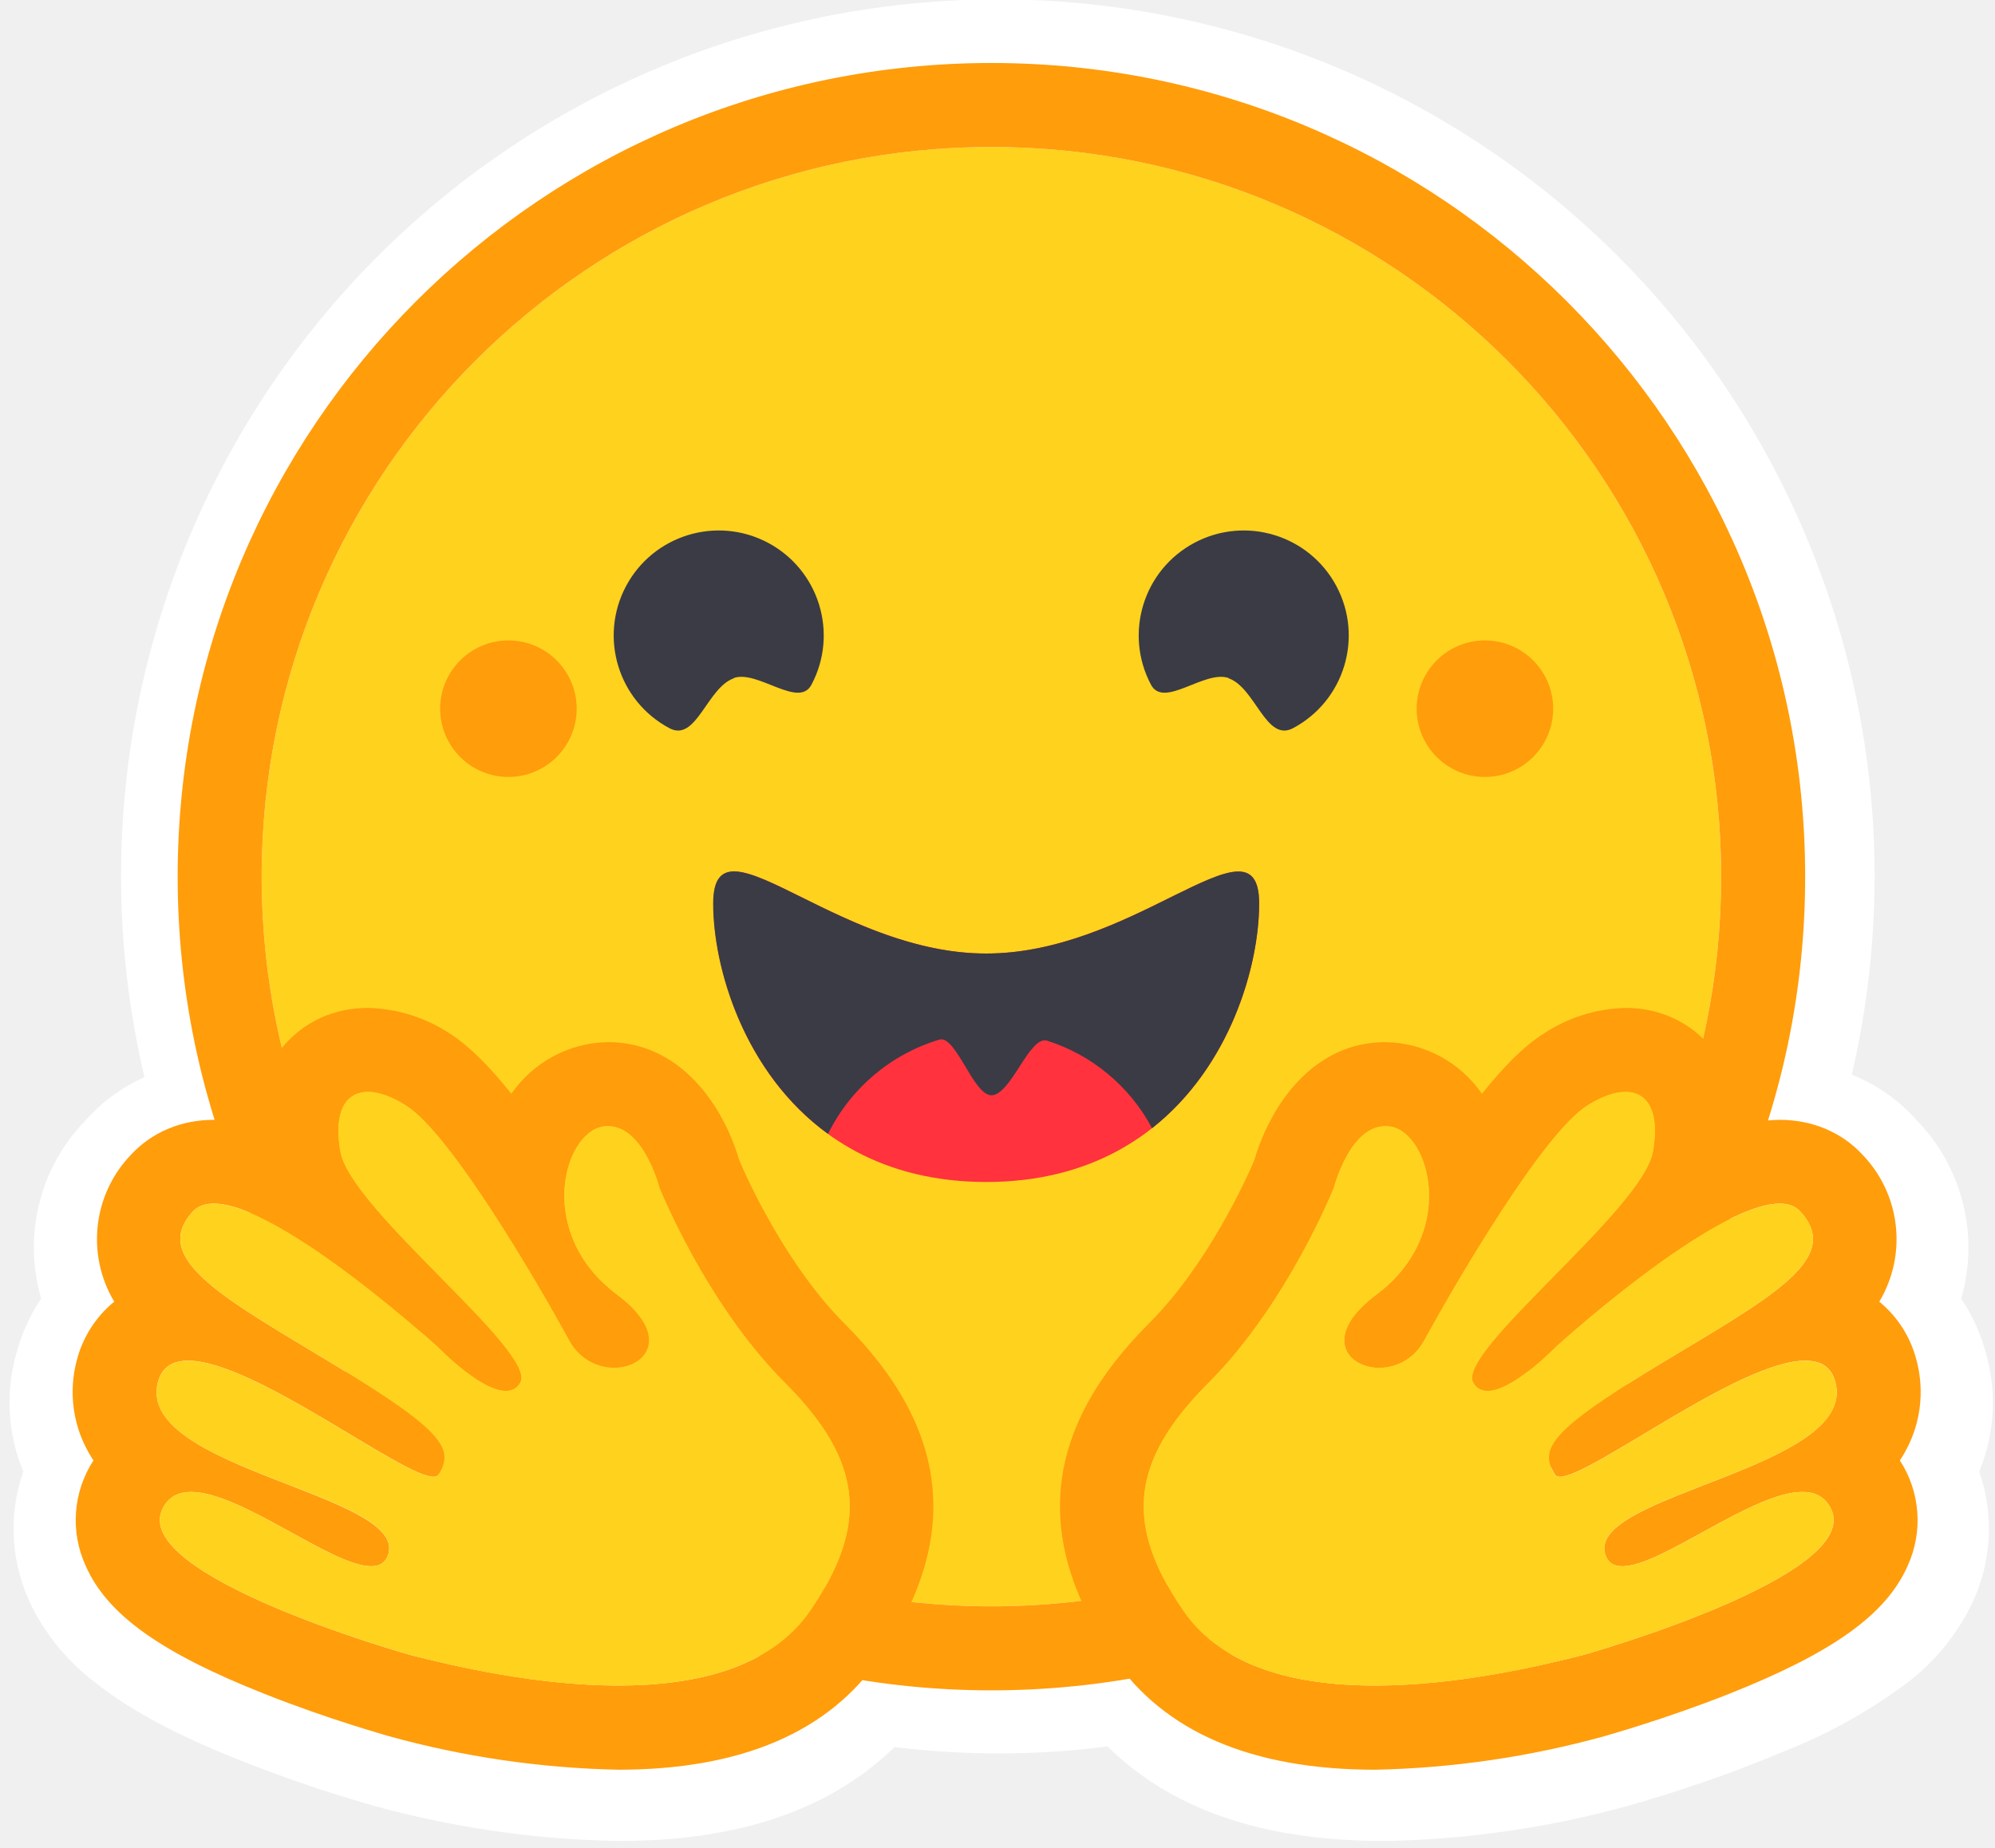
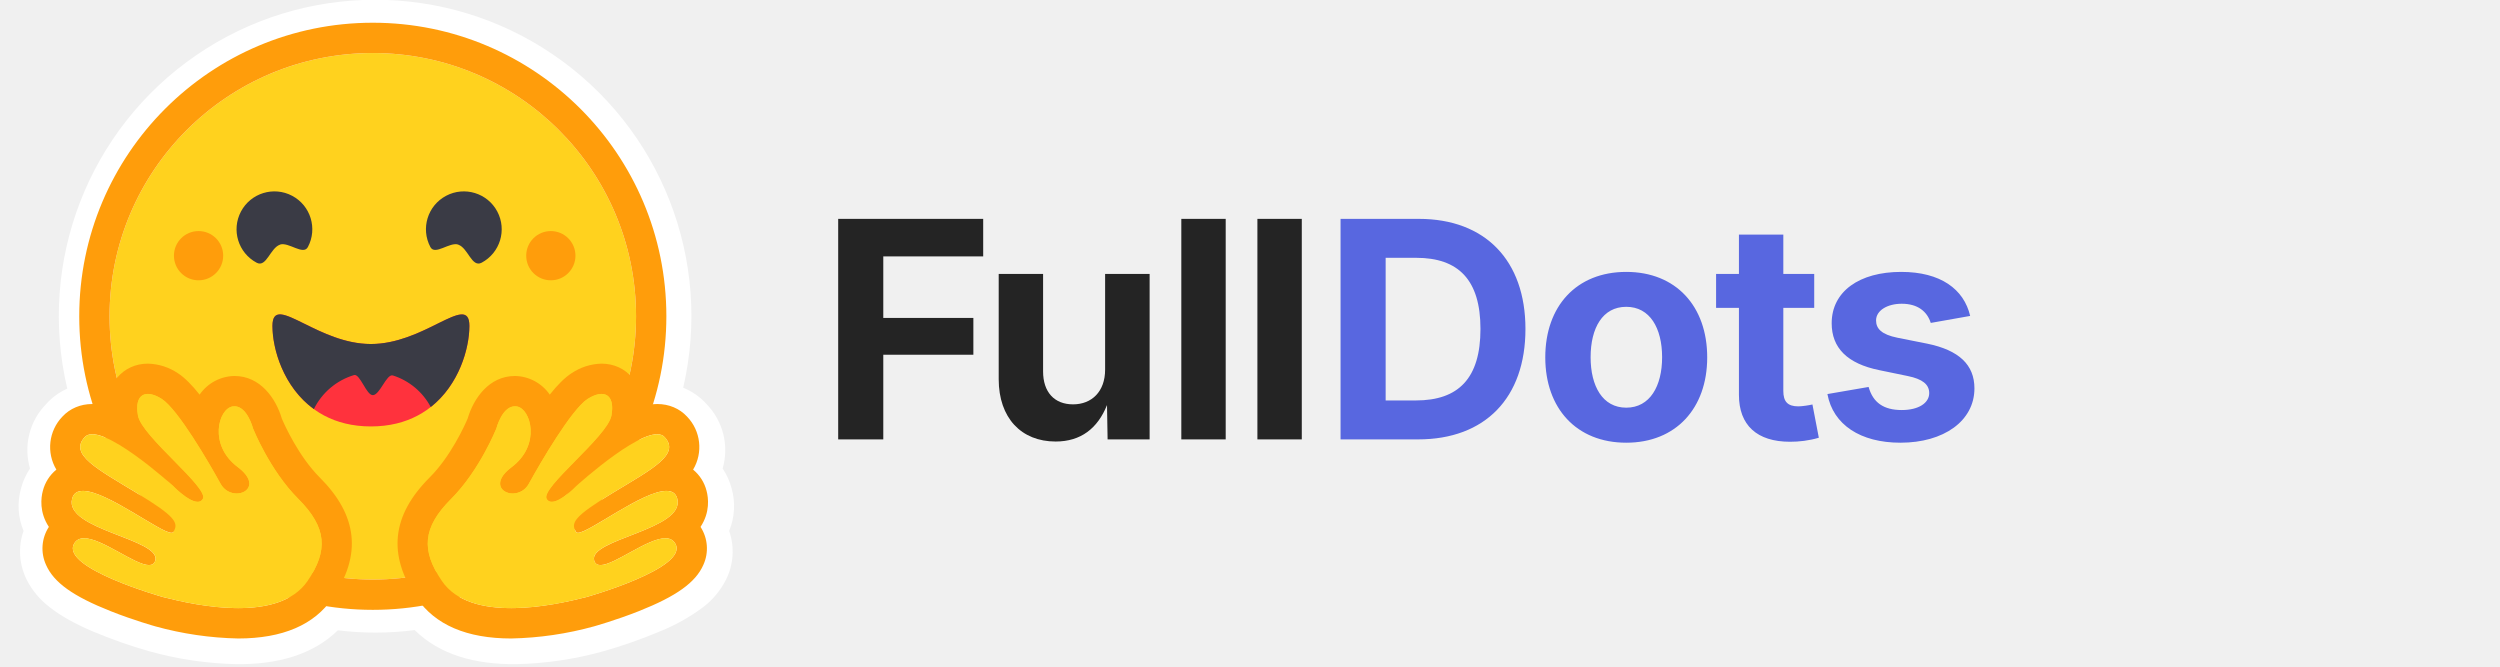
- <svg xmlns="http://www.w3.org/2000/svg" viewBox="0 0 95 88" width="95" height="88" fill="none">
-   <path fill="#fff" d="M94.25 70.08a8.28 8.28 0 0 1-.43 6.46 10.57 10.57 0 0 1-3 3.6 25.18 25.18 0 0 1-5.7 3.2 65.74 65.74 0 0 1-7.56 2.65 46.67 46.67 0 0 1-11.42 1.68c-5.42.05-10.09-1.23-13.4-4.5a40.4 40.4 0 0 1-10.14.03c-3.34 3.25-7.99 4.52-13.39 4.47a46.82 46.82 0 0 1-11.43-1.68 66.37 66.37 0 0 1-7.55-2.65c-2.28-.98-4.17-2-5.68-3.2a10.5 10.5 0 0 1-3.02-3.6c-.99-2-1.18-4.3-.42-6.46a8.54 8.54 0 0 1-.33-5.63c.25-.95.66-1.83 1.18-2.61a8.67 8.67 0 0 1 2.1-8.47 8.23 8.23 0 0 1 2.82-2.07 41.75 41.75 0 1 1 81.3-.12 8.27 8.27 0 0 1 3.11 2.19 8.7 8.7 0 0 1 2.1 8.47c.52.78.93 1.66 1.18 2.61a8.61 8.61 0 0 1-.32 5.63Z" />
-   <path fill="#FFD21E" d="M47.21 76.5a34.75 34.75 0 1 0 0-69.5 34.75 34.75 0 0 0 0 69.5Z" />
-   <path fill="#FF9D0B" d="M81.96 41.75a34.75 34.75 0 1 0-69.5 0 34.75 34.75 0 0 0 69.5 0Zm-73.5 0a38.75 38.75 0 1 1 77.5 0 38.75 38.75 0 0 1-77.5 0Z" />
-   <path fill="#3A3B45" d="M58.5 32.3c1.28.44 1.78 3.06 3.07 2.38a5 5 0 1 0-6.76-2.07c.61 1.15 2.55-.72 3.7-.32ZM34.95 32.3c-1.28.44-1.79 3.06-3.07 2.38a5 5 0 1 1 6.76-2.07c-.61 1.15-2.56-.72-3.7-.32Z" />
-   <path fill="#FF323D" d="M46.96 56.29c9.83 0 13-8.76 13-13.26 0-2.34-1.57-1.6-4.09-.36-2.33 1.15-5.46 2.74-8.9 2.74-7.19 0-13-6.88-13-2.38s3.16 13.26 13 13.26Z" />
-   <path fill="#3A3B45" fill-rule="evenodd" d="M39.43 54a8.7 8.7 0 0 1 5.3-4.49c.4-.12.81.57 1.24 1.28.4.68.82 1.37 1.24 1.37.45 0 .9-.68 1.33-1.35.45-.7.89-1.38 1.32-1.25a8.61 8.61 0 0 1 5 4.17c3.73-2.94 5.1-7.74 5.1-10.7 0-2.34-1.57-1.6-4.09-.36l-.14.07c-2.31 1.15-5.39 2.67-8.77 2.67s-6.45-1.52-8.77-2.67c-2.6-1.29-4.23-2.1-4.23.29 0 3.05 1.46 8.06 5.47 10.97Z" clip-rule="evenodd" />
-   <path fill="#FF9D0B" d="M70.71 37a3.25 3.25 0 1 0 0-6.5 3.25 3.25 0 0 0 0 6.5ZM24.21 37a3.25 3.25 0 1 0 0-6.5 3.25 3.25 0 0 0 0 6.5ZM17.52 48c-1.62 0-3.06.66-4.07 1.87a5.97 5.97 0 0 0-1.33 3.76 7.1 7.1 0 0 0-1.94-.3c-1.55 0-2.95.59-3.94 1.66a5.8 5.8 0 0 0-.8 7 5.3 5.3 0 0 0-1.79 2.82c-.24.9-.48 2.8.8 4.74a5.22 5.22 0 0 0-.37 5.02c1.02 2.32 3.57 4.14 8.52 6.1 3.07 1.22 5.89 2 5.91 2.01a44.33 44.33 0 0 0 10.93 1.6c5.86 0 10.05-1.8 12.46-5.34 3.88-5.69 3.33-10.9-1.7-15.92-2.77-2.78-4.62-6.87-5-7.77-.78-2.66-2.84-5.62-6.25-5.62a5.7 5.7 0 0 0-4.6 2.46c-1-1.26-1.98-2.25-2.86-2.82A7.4 7.4 0 0 0 17.52 48Zm0 4c.51 0 1.14.22 1.82.65 2.14 1.36 6.25 8.43 7.76 11.18.5.92 1.37 1.31 2.14 1.31 1.55 0 2.75-1.53.15-3.48-3.92-2.93-2.55-7.72-.68-8.01.08-.02.17-.02.24-.02 1.7 0 2.45 2.93 2.45 2.93s2.2 5.52 5.98 9.3c3.77 3.77 3.97 6.8 1.22 10.83-1.88 2.75-5.47 3.58-9.16 3.58-3.81 0-7.73-.9-9.92-1.46-.11-.03-13.45-3.8-11.76-7 .28-.54.75-.76 1.34-.76 2.38 0 6.7 3.54 8.57 3.54.41 0 .7-.17.83-.6.79-2.85-12.06-4.05-10.98-8.17.2-.73.71-1.02 1.44-1.02 3.14 0 10.2 5.53 11.68 5.53.11 0 .2-.03.24-.1.74-1.2.33-2.04-4.9-5.2-5.21-3.16-8.88-5.06-6.8-7.33.24-.26.58-.38 1-.38 3.17 0 10.66 6.82 10.66 6.82s2.02 2.1 3.25 2.1c.28 0 .52-.1.68-.38.86-1.46-8.06-8.22-8.56-11.01-.34-1.9.24-2.85 1.31-2.85Z" />
-   <path fill="#FFD21E" d="M38.6 76.69c2.75-4.04 2.55-7.07-1.22-10.84-3.78-3.77-5.98-9.3-5.98-9.3s-.82-3.2-2.69-2.9c-1.87.3-3.24 5.08.68 8.01 3.91 2.93-.78 4.92-2.29 2.17-1.5-2.75-5.62-9.82-7.76-11.18-2.13-1.35-3.63-.6-3.13 2.2.5 2.79 9.43 9.55 8.56 11-.87 1.47-3.93-1.71-3.93-1.71s-9.57-8.71-11.66-6.44c-2.08 2.27 1.59 4.17 6.8 7.33 5.23 3.16 5.64 4 4.9 5.2-.75 1.2-12.28-8.53-13.36-4.4-1.08 4.11 11.77 5.3 10.98 8.15-.8 2.85-9.06-5.38-10.74-2.18-1.7 3.21 11.65 6.98 11.76 7.01 4.3 1.12 15.25 3.49 19.08-2.12Z" />
-   <path fill="#FF9D0B" d="M77.4 48c1.62 0 3.07.66 4.07 1.87a5.97 5.97 0 0 1 1.33 3.76 7.1 7.1 0 0 1 1.95-.3c1.55 0 2.95.59 3.94 1.66a5.8 5.8 0 0 1 .8 7 5.3 5.3 0 0 1 1.78 2.82c.24.9.48 2.8-.8 4.74a5.22 5.22 0 0 1 .37 5.02c-1.02 2.32-3.57 4.14-8.51 6.1-3.08 1.22-5.9 2-5.92 2.01a44.33 44.33 0 0 1-10.93 1.6c-5.86 0-10.05-1.8-12.46-5.34-3.88-5.69-3.33-10.9 1.7-15.92 2.78-2.78 4.63-6.87 5.01-7.77.78-2.66 2.83-5.62 6.24-5.62a5.7 5.7 0 0 1 4.6 2.46c1-1.26 1.98-2.25 2.87-2.82A7.4 7.4 0 0 1 77.4 48Zm0 4c-.51 0-1.13.22-1.82.65-2.13 1.36-6.25 8.43-7.76 11.18a2.43 2.43 0 0 1-2.14 1.31c-1.54 0-2.75-1.53-.14-3.48 3.91-2.93 2.54-7.72.67-8.01a1.54 1.54 0 0 0-.24-.02c-1.7 0-2.45 2.93-2.45 2.93s-2.2 5.52-5.97 9.3c-3.78 3.77-3.98 6.8-1.22 10.83 1.87 2.75 5.47 3.58 9.15 3.58 3.82 0 7.73-.9 9.93-1.46.1-.03 13.45-3.8 11.76-7-.29-.54-.75-.76-1.34-.76-2.38 0-6.71 3.54-8.57 3.54-.42 0-.71-.17-.83-.6-.8-2.85 12.05-4.05 10.97-8.17-.19-.73-.7-1.02-1.44-1.02-3.14 0-10.2 5.53-11.68 5.53-.1 0-.19-.03-.23-.1-.74-1.2-.34-2.04 4.88-5.2 5.23-3.16 8.9-5.06 6.8-7.33-.23-.26-.57-.38-.98-.38-3.18 0-10.67 6.82-10.67 6.82s-2.02 2.1-3.24 2.1a.74.74 0 0 1-.68-.38c-.87-1.46 8.05-8.22 8.55-11.01.34-1.9-.24-2.85-1.31-2.85Z" />
-   <path fill="#FFD21E" d="M56.33 76.69c-2.75-4.04-2.56-7.07 1.22-10.84 3.77-3.77 5.97-9.3 5.97-9.3s.82-3.2 2.7-2.9c1.86.3 3.23 5.08-.68 8.01-3.92 2.93.78 4.92 2.28 2.17 1.51-2.75 5.63-9.82 7.76-11.18 2.13-1.35 3.64-.6 3.13 2.2-.5 2.79-9.42 9.55-8.55 11 .86 1.47 3.92-1.71 3.92-1.71s9.58-8.71 11.66-6.44c2.08 2.27-1.58 4.17-6.8 7.33-5.23 3.16-5.63 4-4.9 5.2.75 1.2 12.28-8.53 13.36-4.4 1.08 4.11-11.76 5.3-10.97 8.15.8 2.85 9.05-5.38 10.74-2.18 1.69 3.21-11.65 6.98-11.76 7.01-4.31 1.12-15.26 3.49-19.08-2.12Z" />
+ <svg xmlns="http://www.w3.org/2000/svg" viewBox="0 0 330 88" width="660" height="176" fill="none">
+   <g transform="translate(2 0)">
+     <path fill="#fff" d="M94.25 70.08a8.28 8.28 0 0 1-.43 6.46 10.57 10.57 0 0 1-3 3.6 25.18 25.18 0 0 1-5.7 3.2 65.74 65.74 0 0 1-7.56 2.65 46.67 46.67 0 0 1-11.42 1.68c-5.42.05-10.09-1.23-13.4-4.5a40.4 40.4 0 0 1-10.14.03c-3.34 3.25-7.99 4.52-13.39 4.47a46.82 46.82 0 0 1-11.43-1.68 66.37 66.37 0 0 1-7.55-2.65c-2.28-.98-4.17-2-5.68-3.2a10.5 10.5 0 0 1-3.02-3.6c-.99-2-1.18-4.3-.42-6.46a8.54 8.54 0 0 1-.33-5.63c.25-.95.66-1.83 1.18-2.61a8.67 8.67 0 0 1 2.1-8.47 8.23 8.23 0 0 1 2.82-2.07 41.75 41.75 0 1 1 81.3-.12 8.27 8.27 0 0 1 3.11 2.19 8.7 8.7 0 0 1 2.1 8.47c.52.78.93 1.66 1.18 2.61a8.61 8.61 0 0 1-.32 5.63Z" />
+     <path fill="#FFD21E" d="M47.21 76.5a34.75 34.75 0 1 0 0-69.5 34.75 34.75 0 0 0 0 69.5Z" />
+     <path fill="#FF9D0B" d="M81.96 41.75a34.75 34.75 0 1 0-69.5 0 34.75 34.75 0 0 0 69.5 0Zm-73.5 0a38.75 38.75 0 1 1 77.5 0 38.75 38.75 0 0 1-77.5 0Z" />
+     <path fill="#3A3B45" d="M58.5 32.3c1.28.44 1.78 3.06 3.07 2.38a5 5 0 1 0-6.76-2.07c.61 1.15 2.55-.72 3.7-.32ZM34.95 32.3c-1.28.44-1.79 3.06-3.07 2.38a5 5 0 1 1 6.76-2.07c-.61 1.15-2.56-.72-3.7-.32Z" />
+     <path fill="#FF323D" d="M46.96 56.29c9.83 0 13-8.76 13-13.26 0-2.34-1.57-1.6-4.09-.36-2.33 1.15-5.46 2.74-8.9 2.74-7.19 0-13-6.88-13-2.38s3.16 13.26 13 13.26Z" />
+     <path fill="#3A3B45" fill-rule="evenodd" d="M39.43 54a8.7 8.7 0 0 1 5.3-4.49c.4-.12.81.57 1.24 1.28.4.68.82 1.37 1.24 1.37.45 0 .9-.68 1.33-1.35.45-.7.89-1.38 1.32-1.25a8.61 8.61 0 0 1 5 4.17c3.73-2.94 5.1-7.74 5.1-10.7 0-2.34-1.57-1.6-4.09-.36l-.14.07c-2.31 1.15-5.39 2.67-8.77 2.67s-6.45-1.52-8.77-2.67c-2.6-1.29-4.23-2.1-4.23.29 0 3.05 1.46 8.06 5.47 10.97Z" clip-rule="evenodd" />
+     <path fill="#FF9D0B" d="M70.71 37a3.25 3.25 0 1 0 0-6.5 3.25 3.25 0 0 0 0 6.5ZM24.21 37a3.25 3.25 0 1 0 0-6.5 3.25 3.25 0 0 0 0 6.5ZM17.52 48c-1.62 0-3.06.66-4.07 1.87a5.97 5.97 0 0 0-1.33 3.76 7.1 7.1 0 0 0-1.94-.3c-1.55 0-2.95.59-3.94 1.66a5.8 5.8 0 0 0-.8 7 5.3 5.3 0 0 0-1.79 2.82c-.24.9-.48 2.8.8 4.74a5.22 5.22 0 0 0-.37 5.02c1.02 2.32 3.57 4.14 8.52 6.1 3.07 1.22 5.89 2 5.91 2.01a44.33 44.33 0 0 0 10.93 1.6c5.86 0 10.05-1.8 12.46-5.34 3.88-5.69 3.33-10.9-1.7-15.92-2.77-2.78-4.62-6.87-5-7.77-.78-2.66-2.84-5.62-6.25-5.62a5.7 5.7 0 0 0-4.6 2.46c-1-1.26-1.98-2.25-2.86-2.82A7.4 7.4 0 0 0 17.52 48Zm0 4c.51 0 1.14.22 1.82.65 2.14 1.36 6.25 8.43 7.76 11.18.5.92 1.37 1.31 2.14 1.31 1.55 0 2.75-1.53.15-3.48-3.92-2.93-2.55-7.72-.68-8.01.08-.02.17-.02.24-.02 1.7 0 2.45 2.93 2.45 2.93s2.2 5.52 5.98 9.3c3.77 3.77 3.97 6.8 1.22 10.83-1.88 2.75-5.47 3.58-9.16 3.58-3.81 0-7.73-.9-9.92-1.46-.11-.03-13.45-3.8-11.76-7 .28-.54.75-.76 1.34-.76 2.38 0 6.7 3.54 8.57 3.54.41 0 .7-.17.83-.6.79-2.85-12.06-4.05-10.98-8.17.2-.73.71-1.02 1.44-1.02 3.14 0 10.2 5.53 11.68 5.53.11 0 .2-.03.24-.1.74-1.2.33-2.04-4.9-5.2-5.21-3.16-8.88-5.06-6.8-7.33.24-.26.58-.38 1-.38 3.17 0 10.66 6.82 10.66 6.82s2.02 2.1 3.25 2.1c.28 0 .52-.1.68-.38.86-1.46-8.06-8.22-8.56-11.01-.34-1.9.24-2.85 1.31-2.85Z" />
+     <path fill="#FFD21E" d="M38.6 76.69c2.75-4.04 2.55-7.07-1.22-10.84-3.78-3.77-5.98-9.3-5.98-9.3s-.82-3.2-2.69-2.9c-1.87.3-3.24 5.08.68 8.01 3.91 2.93-.78 4.92-2.29 2.17-1.5-2.75-5.62-9.82-7.76-11.18-2.13-1.35-3.63-.6-3.13 2.2.5 2.79 9.43 9.55 8.56 11-.87 1.47-3.93-1.71-3.93-1.71s-9.57-8.71-11.66-6.44c-2.08 2.27 1.59 4.17 6.8 7.33 5.23 3.16 5.64 4 4.9 5.2-.75 1.2-12.28-8.53-13.36-4.4-1.08 4.11 11.77 5.3 10.98 8.15-.8 2.85-9.06-5.38-10.74-2.18-1.7 3.21 11.65 6.98 11.76 7.01 4.3 1.12 15.25 3.49 19.08-2.12Z" />
+     <path fill="#FF9D0B" d="M77.4 48c1.62 0 3.07.66 4.07 1.87a5.97 5.97 0 0 1 1.33 3.76 7.1 7.1 0 0 1 1.95-.3c1.55 0 2.95.59 3.94 1.66a5.8 5.8 0 0 1 .8 7 5.3 5.3 0 0 1 1.78 2.82c.24.9.48 2.8-.8 4.74a5.22 5.22 0 0 1 .37 5.02c-1.02 2.32-3.57 4.14-8.51 6.1-3.08 1.22-5.9 2-5.92 2.01a44.33 44.33 0 0 1-10.93 1.6c-5.86 0-10.05-1.8-12.46-5.34-3.88-5.69-3.33-10.9 1.7-15.92 2.78-2.78 4.63-6.87 5.01-7.77.78-2.66 2.83-5.62 6.24-5.62a5.7 5.7 0 0 1 4.6 2.46c1-1.26 1.98-2.25 2.87-2.82A7.4 7.4 0 0 1 77.4 48Zm0 4c-.51 0-1.13.22-1.82.65-2.13 1.36-6.25 8.43-7.76 11.18a2.43 2.43 0 0 1-2.14 1.31c-1.54 0-2.75-1.53-.14-3.48 3.91-2.93 2.54-7.72.67-8.01a1.54 1.54 0 0 0-.24-.02c-1.7 0-2.45 2.93-2.45 2.93s-2.2 5.52-5.97 9.3c-3.78 3.77-3.98 6.8-1.22 10.83 1.87 2.75 5.47 3.58 9.15 3.58 3.82 0 7.73-.9 9.93-1.46.1-.03 13.45-3.8 11.76-7-.29-.54-.75-.76-1.34-.76-2.38 0-6.71 3.54-8.57 3.54-.42 0-.71-.17-.83-.6-.8-2.85 12.05-4.05 10.97-8.17-.19-.73-.7-1.02-1.44-1.02-3.14 0-10.2 5.53-11.68 5.53-.1 0-.19-.03-.23-.1-.74-1.2-.34-2.04 4.88-5.2 5.23-3.16 8.9-5.06 6.8-7.33-.23-.26-.57-.38-.98-.38-3.18 0-10.67 6.82-10.67 6.82s-2.02 2.1-3.24 2.1a.74.74 0 0 1-.68-.38c-.87-1.46 8.05-8.22 8.55-11.01.34-1.9-.24-2.85-1.31-2.85Z" />
+     <path fill="#FFD21E" d="M56.33 76.69c-2.75-4.04-2.56-7.07 1.22-10.84 3.77-3.77 5.97-9.3 5.97-9.3s.82-3.2 2.7-2.9c1.86.3 3.23 5.08-.68 8.01-3.92 2.93.78 4.92 2.28 2.17 1.51-2.75 5.63-9.82 7.76-11.18 2.13-1.35 3.64-.6 3.13 2.2-.5 2.79-9.42 9.55-8.55 11 .86 1.47 3.92-1.71 3.92-1.71s9.58-8.71 11.66-6.44c2.08 2.27-1.58 4.17-6.8 7.33-5.23 3.16-5.63 4-4.9 5.2.75 1.2 12.28-8.53 13.36-4.4 1.08 4.11-11.76 5.3-10.97 8.15.8 2.85 9.05-5.38 10.74-2.18 1.69 3.21-11.65 6.98-11.76 7.01-4.31 1.12-15.26 3.49-19.08-2.12Z" />
+   </g>
+   <text x="108" y="58" font-family="-apple-system, BlinkMacSystemFont, 'Segoe UI', Inter, Helvetica, Arial, sans-serif" font-size="40" font-weight="700" letter-spacing="-0.8" fill="#242424">Full<tspan fill="#5867e0">Dots</tspan>
+   </text>
</svg>
